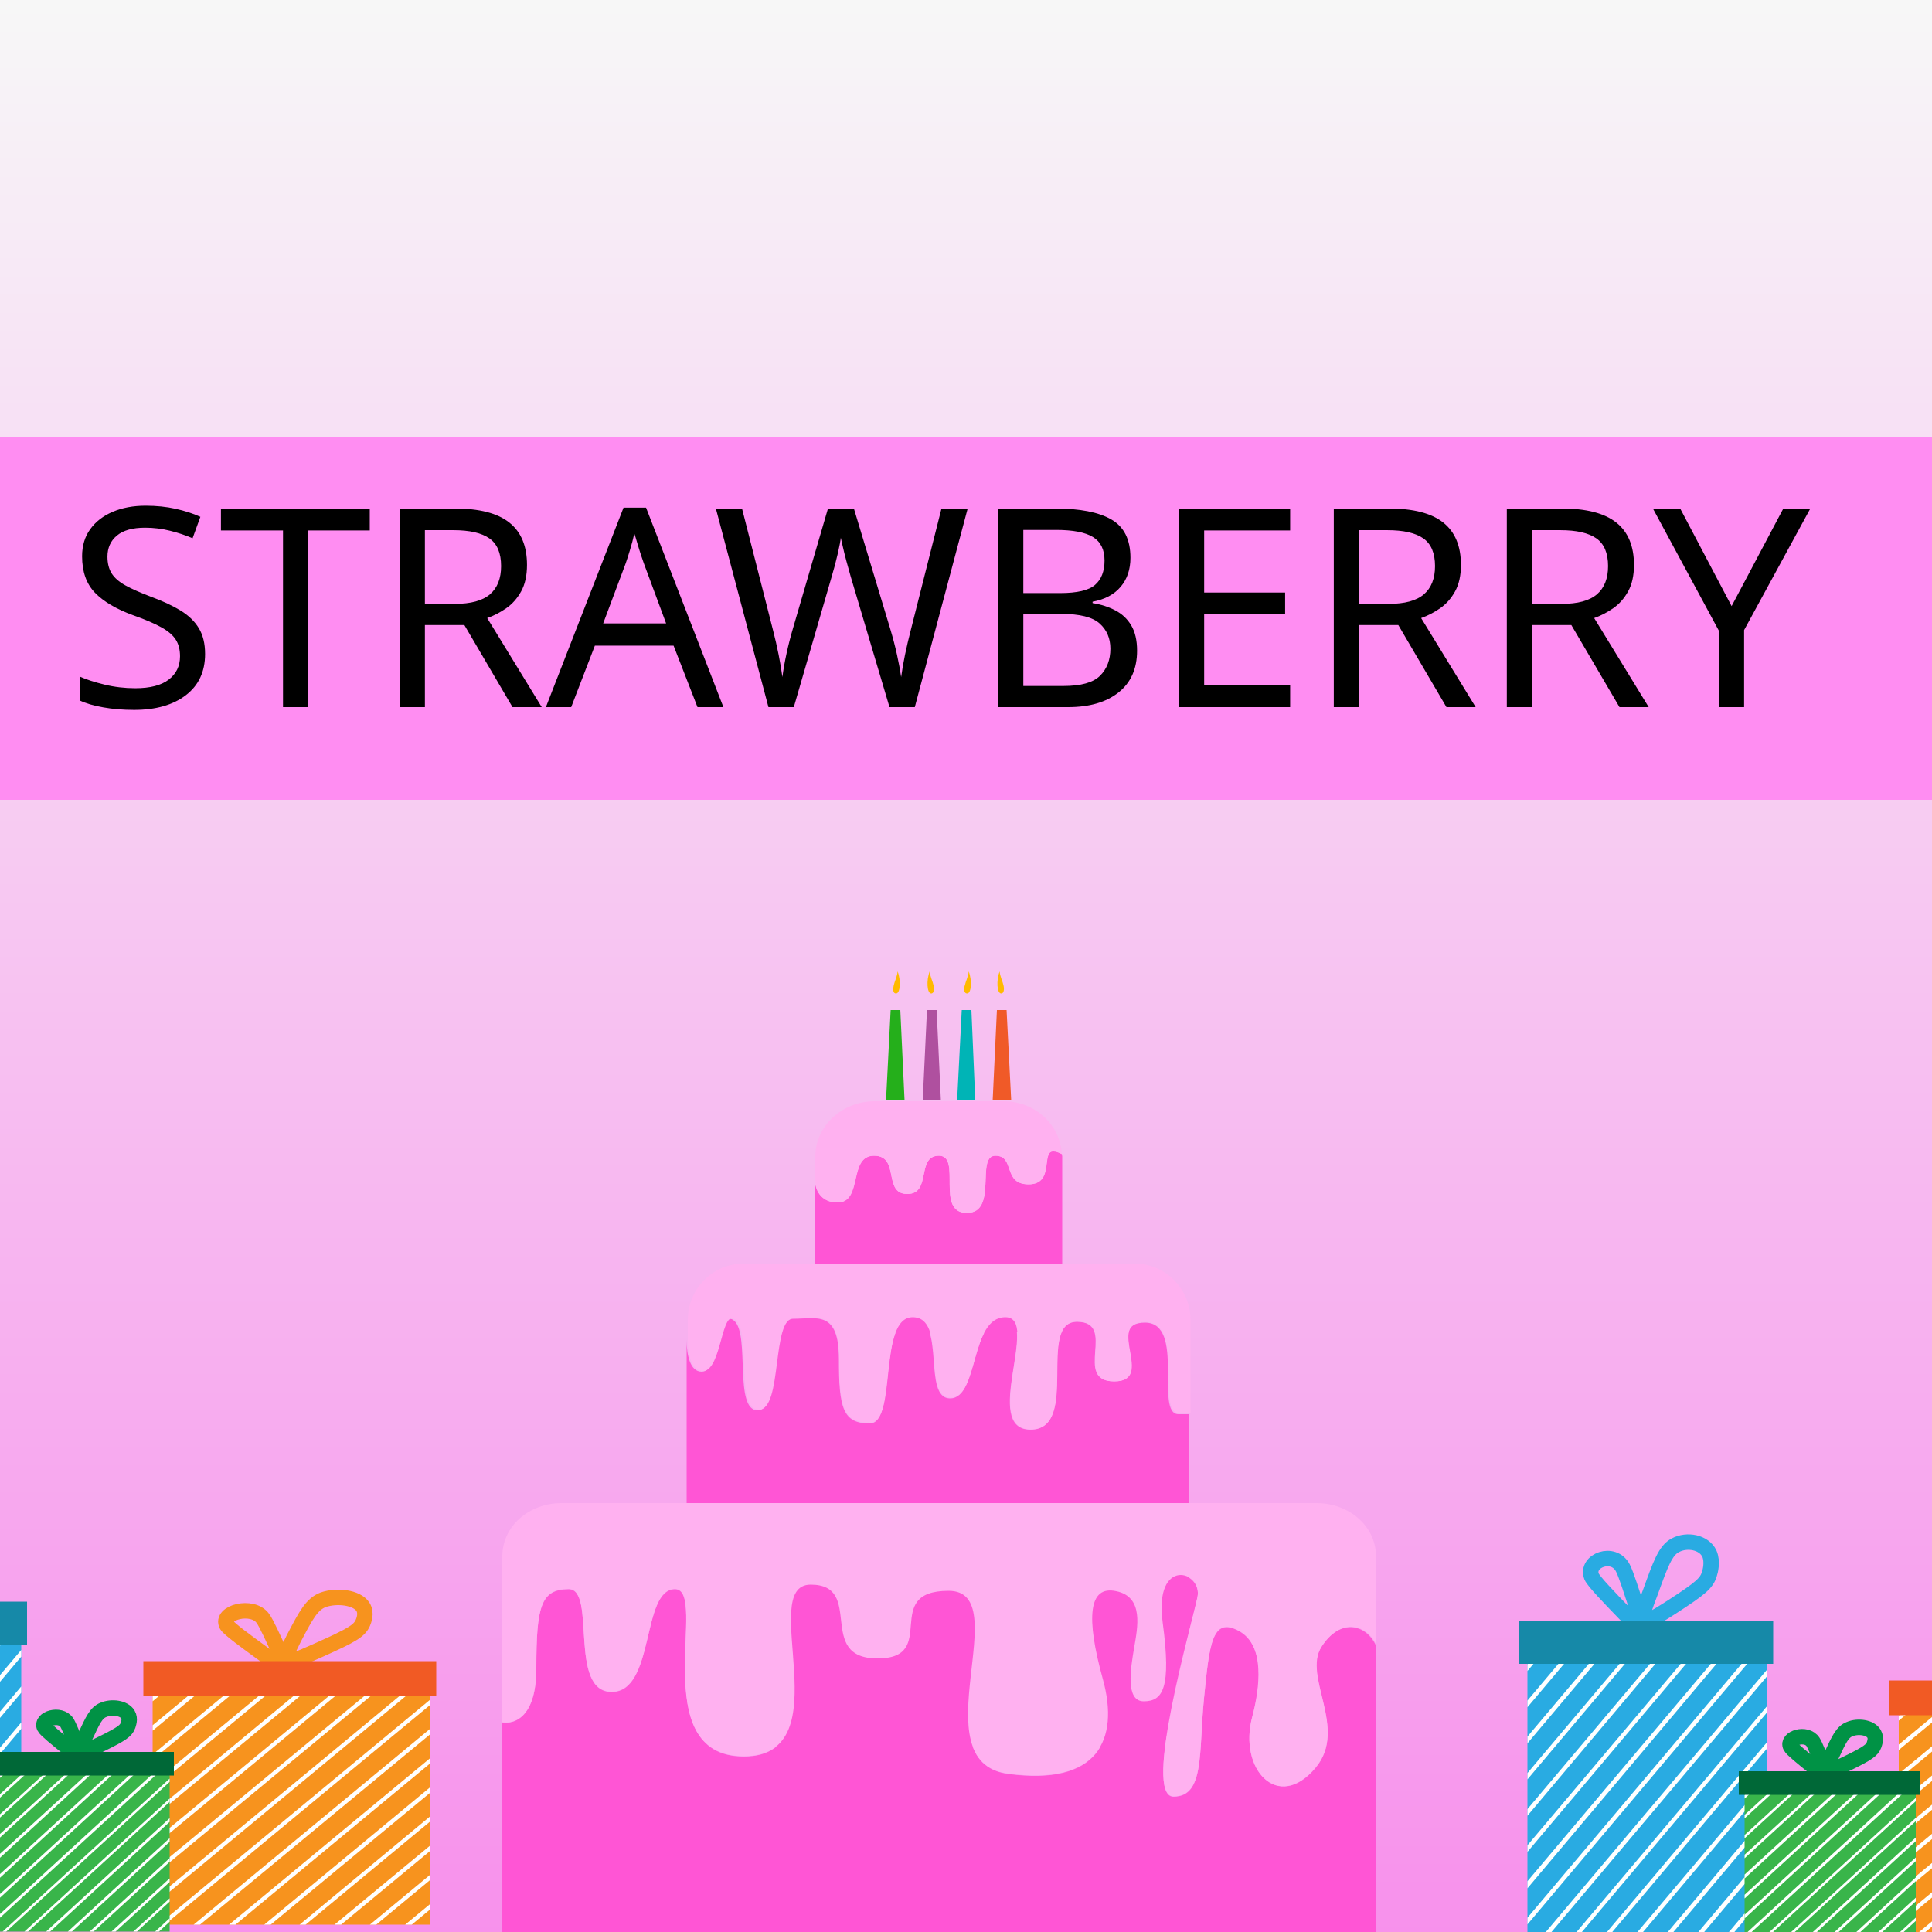
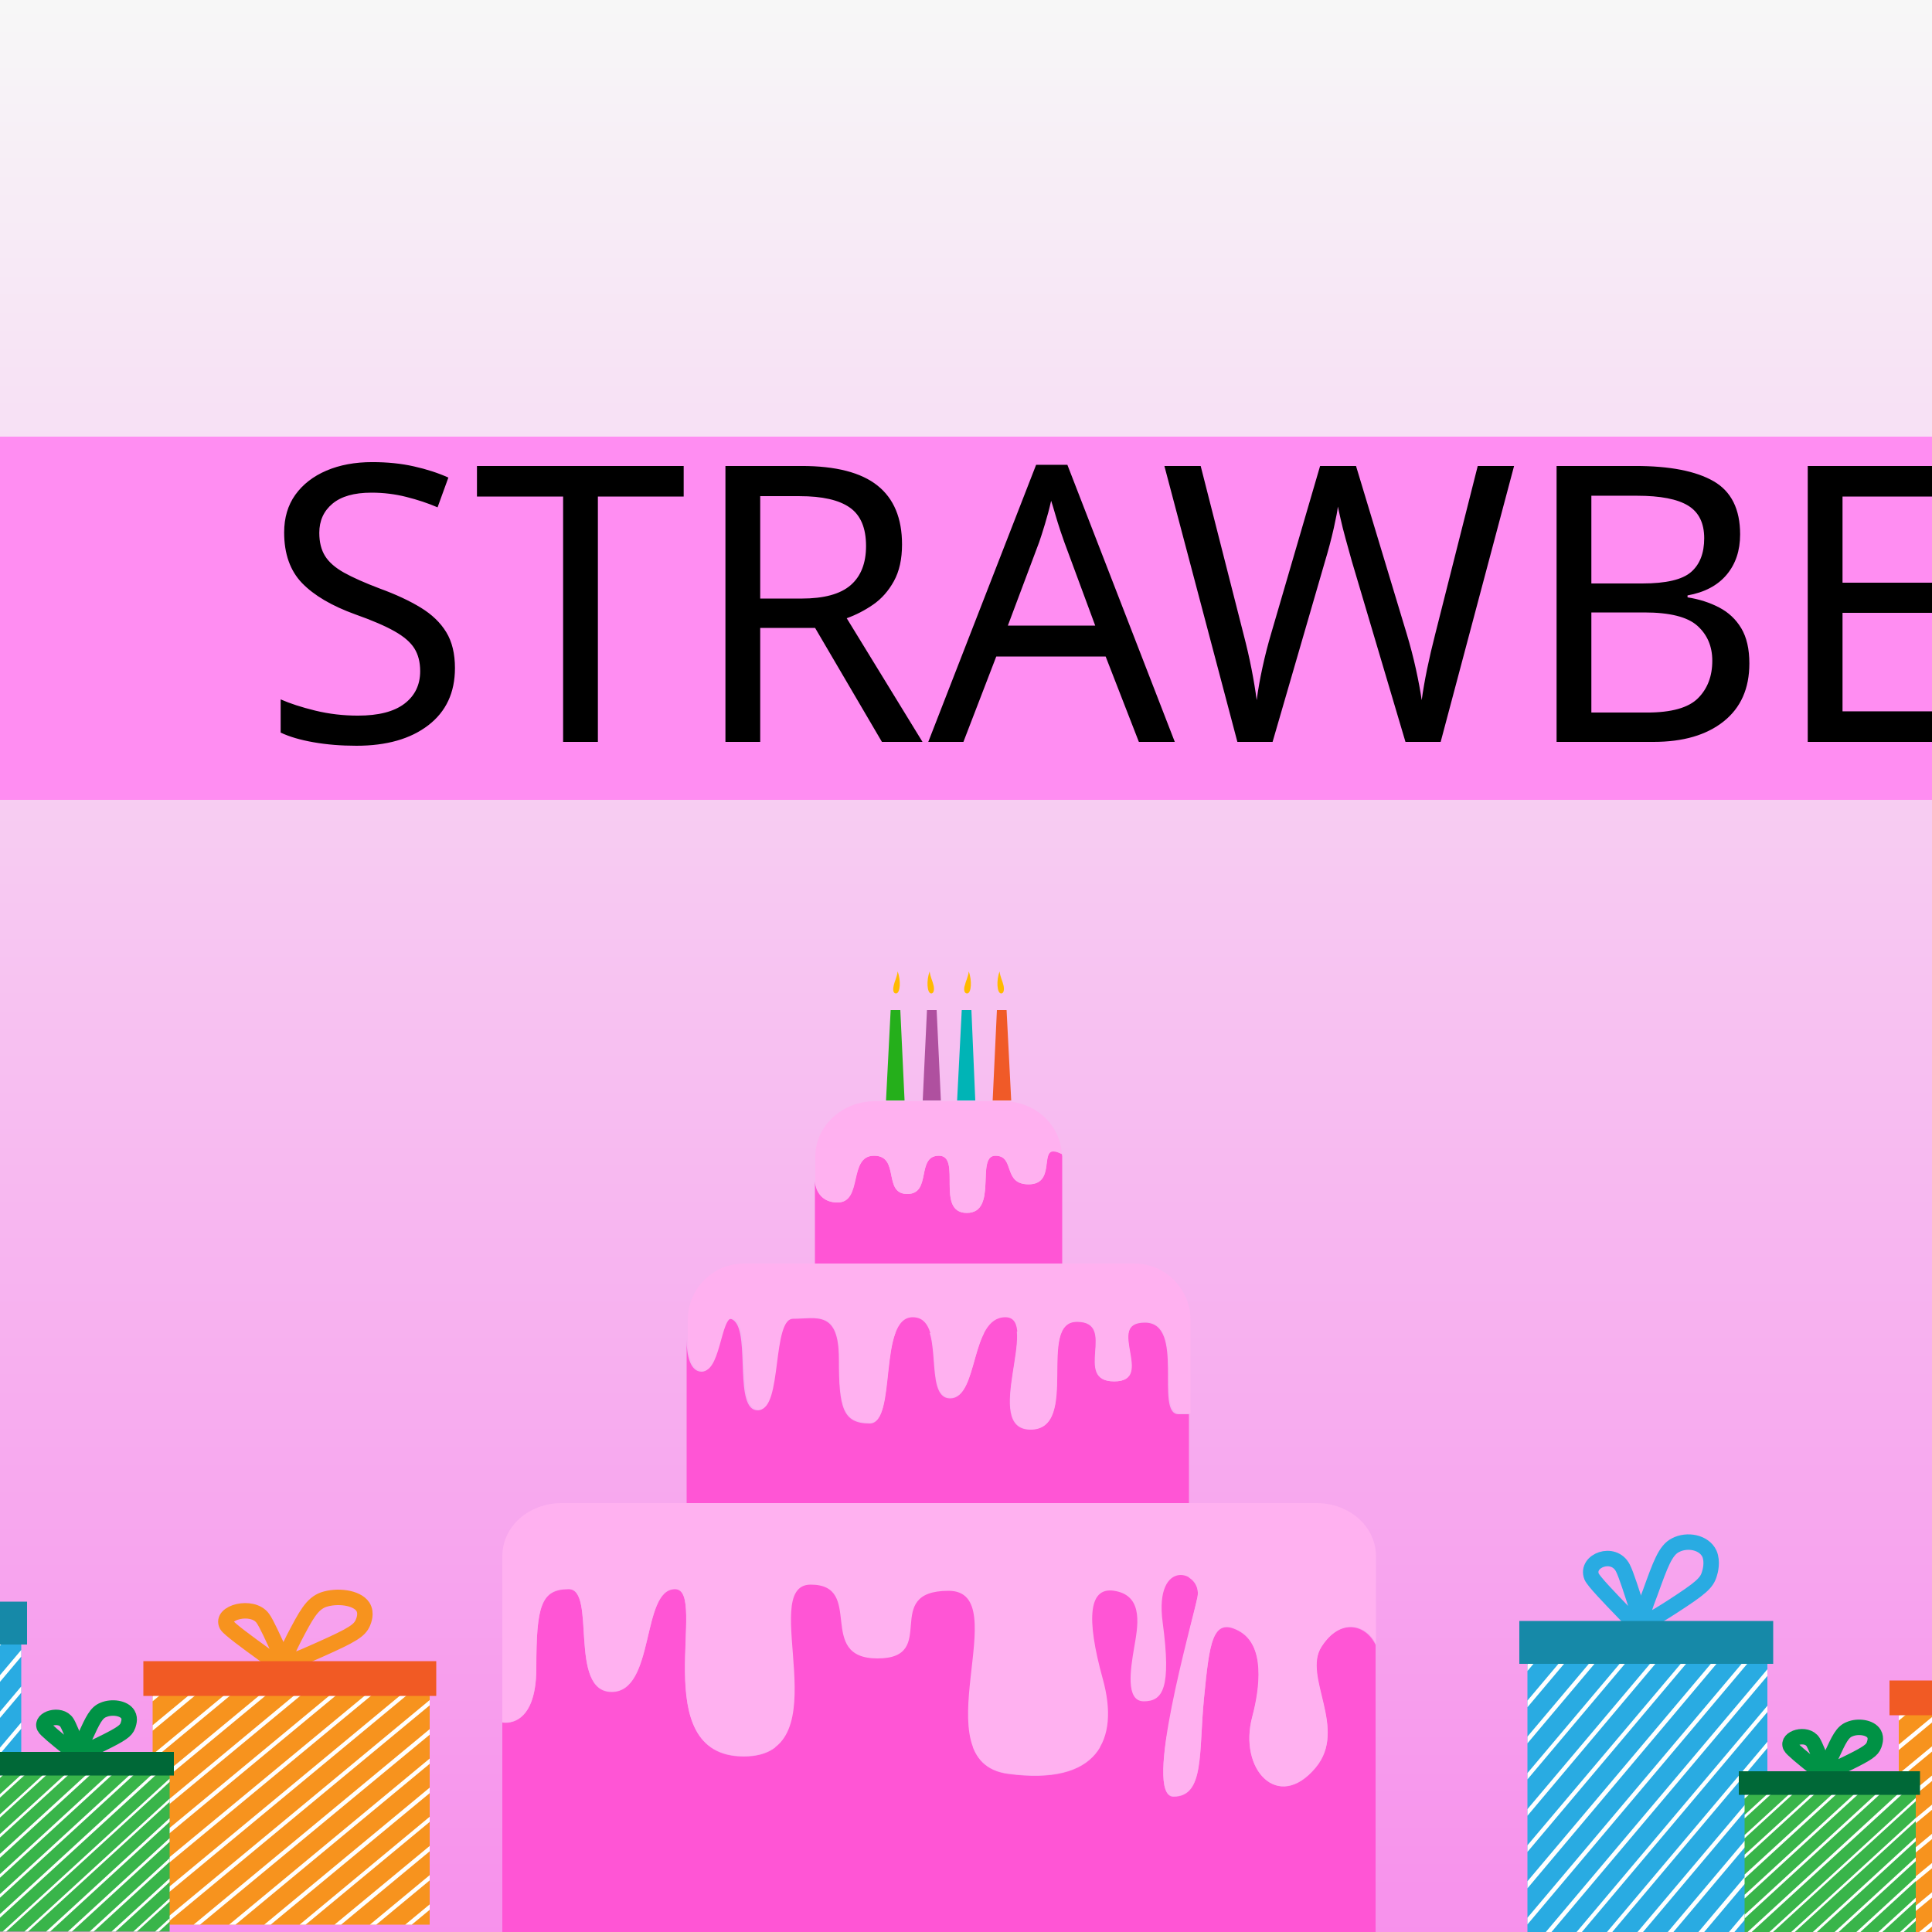
<svg xmlns="http://www.w3.org/2000/svg" xmlns:xlink="http://www.w3.org/1999/xlink" version="1.1" id="Layer_1" x="0px" y="0px" viewBox="0 0 500 500" style="enable-background:new 0 0 500 500;" xml:space="preserve">
  <style type="text/css">
	.st0{opacity:0.48;fill:url(#SVGID_1_);enable-background:new    ;}
	.st1{fill:#FF55D5;}
	.st2{fill:#FFB1F0;}
	.st3{fill:#FFBA00;}
	.st4{fill:#25AF1B;}
	.st5{fill:#AF509F;}
	.st6{fill:#00B4B6;}
	.st7{fill:#F05A28;}
	.st8{fill:#29ABE2;}
	.st9{clip-path:url(#SVGID_3_);}
	.st10{fill:#FFFFFF;}
	.st11{fill:none;stroke:#29ABE2;stroke-width:4;stroke-miterlimit:10;}
	.st12{fill:#1689A8;}
	.st13{fill:#F7931E;}
	.st14{clip-path:url(#SVGID_5_);}
	.st15{fill:none;stroke:#F7931E;stroke-width:4;stroke-miterlimit:10;}
	.st16{fill:#F15A24;}
	.st17{fill:#39B54A;}
	.st18{clip-path:url(#SVGID_7_);}
	.st19{fill:none;stroke:#009245;stroke-width:4;stroke-miterlimit:10;}
	.st20{fill:#006837;}
	.st21{clip-path:url(#SVGID_9_);}
	.st22{clip-path:url(#SVGID_11_);}
	.st23{clip-path:url(#SVGID_13_);}
	.st24{fill:#FF8DF2;}
- 	.st25{font-family:'MyriadPro-Regular';}
- 	.st26{font-size:72px;}
+ 	.st25{font-family:'Tw Cen MT Condensed';}
+ 	.st26{font-size:100px;}
</style>
-   <linearGradient id="SVGID_1_" gradientUnits="userSpaceOnUse" x1="250" y1="500" x2="250" y2="-1.122498e-008" gradientTransform="matrix(1 0 0 -1 0 500)">
+   <linearGradient id="SVGID_1_" gradientUnits="userSpaceOnUse" x1="250" y1="-1.122498e-008" x2="250" y2="500">
    <stop offset="0" style="stop-color:#FFFFFF" />
    <stop offset="1" style="stop-color:#FF2AE8" />
  </linearGradient>
  <rect class="st0" width="500" height="500" />
  <g>
    <g>
      <g>
        <g>
          <path class="st1" d="M266.2,306.5c-6.8,0-3.4-7.4-8.6-7.4c-5.2,0,0.8,14.8-7.4,14.8c-8.2,0-1.2-14.8-7.2-14.8s-1.8,9.9-8.2,9.9      s-1.8-9.9-8.6-9.9s-2.9,12.1-9.5,12.1c-4.4,0-5.8-3.5-5.8-5.7V331c0,7.9,7,14,15.3,14h33.4c8.3,0,15.3-6,15.3-14v-31.7      c0-0.2-0.1-0.5-0.1-0.7c-0.8-0.4-1.6-0.7-2.3-0.7C269.4,298,272.9,306.5,266.2,306.5z" />
        </g>
      </g>
      <g>
        <path class="st2" d="M259.7,285h-33.4c-8.3,0-15.3,6.4-15.3,14.3v4.3v1.9c0,2.2,1.3,5.7,5.8,5.7c6.6,0,2.7-12.1,9.4-12.1     c6.8,0,2.2,9.9,8.6,9.9c6.4,0,2.2-9.9,8.2-9.9s-1,14.8,7.2,14.8c8.2,0,2.2-14.8,7.4-14.8c5.2,0,1.8,7.4,8.6,7.4     c6.8,0,3.2-8.5,6.4-8.5c0.7,0,1.4,0.3,2.2,0.7C274.4,291,267.8,285,259.7,285z" />
      </g>
    </g>
    <g>
      <g>
        <path class="st1" d="M296.3,342.3c-10.6,0,2.8,15.2-8,15.2s1-15.4-9.6-15.4s0.8,27.9-12,27.9c-12.8,0,2.6-28.9-6.6-28.9     c-9.2,0-6.8,20.8-14.2,20.8s-0.8-20.8-9.8-20.8s-4,27.3-11,27.3s-8-4-8-16.7s-5.8-10.4-11.8-10.4s-3,23.7-9.2,23.7     s-2-19.3-6-23.1c-4-3.8-3.5,13.1-8.5,13.1c-3.1,0-3.9-4.6-3.9-8.2v90.9c0,7.9,6.2,14.5,14.6,14.5h100.9c8.3,0,14.5-6.6,14.5-14.5     V366c0,0-1.5,0-2.7,0C298.7,366,306.9,342.3,296.3,342.3z" />
      </g>
      <g>
        <path class="st2" d="M293.5,327H192.6c-8.3,0-14.6,6.7-14.6,14.6v1.1v3.9c0,3.5,0.8,8.2,3.9,8.2c5,0,4.7-16.9,8.6-13.1     c4,3.8-0.3,23.1,5.9,23.1s3.2-23.7,9.1-23.7c6,0,11.7-2.3,11.7,10.4c0,12.7,1,16.7,8,16.7s2-27.3,11-27.3s2.4,20.8,9.8,20.8     c7.4,0,5-20.8,14.2-20.8s-6.2,29,6.6,29c12.8,0,1.4-27.9,12-27.9s-1.2,15.5,9.6,15.5c10.8,0-2.6-15.4,8-15.4s2.4,23.7,9,23.7     c1.2,0,2.7,0,2.7,0v-24.4C308,333.7,301.8,327,293.5,327z" />
      </g>
    </g>
    <g>
      <g>
        <path class="st1" d="M341.9,426.3c-4.9,7.7,7,21.1-1.4,31.2c-9.7,11.6-20.1,0.4-16.4-13.2c2-7.2,3.5-18.4-3.5-22.2     c-6.9-3.7-7.6,3.3-9,17.4s0.2,25.5-7.9,25.5s4.9-44.8,6.2-51.6c1.4-6.8-11.3-10.5-9,6.6s0,20.4-4.9,20.4s-3.5-8.6-2.5-13.8     c0.9-5.3,2.5-13.2-4.6-14.7c-7.2-1.5-7.9,6.8-3.5,22.7c4.4,15.9-1.4,27.6-24.5,24.5s2.3-47.3-15.4-47.3s-2.2,17.5-18.4,17.5     s-3.2-19.1-17.3-19.1s8.3,44.4-17.3,44.4s-9-43.3-17.8-43.3s-5.1,26.6-16.4,26.6c-11.3,0-3.9-26.6-11.1-26.6     c-7.2,0-8.4,4.4-8.4,20.4s-8.8,14.1-8.8,14.1V500h226v-74.3C353.5,420.4,346.8,418.6,341.9,426.3z" />
      </g>
      <g>
        <path class="st2" d="M340.7,389H145.3c-8.3,0-15.3,5.9-15.3,13.8v17v25.9c0,0,8.8,2,8.8-14.1c0-16,1.2-20.4,8.4-20.4     s-0.2,26.6,11.1,26.6s7.6-26.6,16.4-26.6c8.8,0-7.9,43.3,17.8,43.3s3.2-44.4,17.3-44.4s1.2,19.1,17.3,19.1     c16.2,0,0.7-17.5,18.4-17.5s-7.7,44.3,15.4,47.3c23.1,3.1,28.9-8.6,24.5-24.5s-3.7-24.3,3.5-22.7c7.2,1.5,5.5,9.4,4.6,14.7     c-0.9,5.3-2.3,13.8,2.5,13.8c4.9,0,7.2-3.3,4.9-20.4c-2.3-17.1,10.4-13.4,9-6.6s-14.3,51.6-6.2,51.6s6.5-11.4,7.9-25.5     s2.1-21.1,9-17.4s5.4,14.9,3.5,22.2c-3.7,13.7,6.7,24.9,16.4,13.2c8.4-10.1-3.4-23.5,1.5-31.2s11.6-5.9,14.1-0.7v-22.9     C356,394.9,349.1,389,340.7,389z" />
      </g>
    </g>
    <g>
      <g>
        <path class="st3" d="M231.9,257.1c1.1,0,1.3-3.4,0.4-5.7c-0.1,1.3-0.8,2.6-1,3.6C231.1,255.8,231,257.1,231.9,257.1z" />
        <polygon class="st4" points="229.3,284.8 234.1,284.8 233,261.4 230.5,261.4    " />
      </g>
      <g>
        <path class="st3" d="M241,257.1c-1.1,0-1.3-3.4-0.4-5.7c0.1,1.3,0.8,2.6,1,3.6C241.8,255.8,241.8,257.1,241,257.1z" />
        <polygon class="st5" points="243.5,284.8 238.8,284.8 239.9,261.4 242.4,261.4    " />
      </g>
      <g>
        <path class="st3" d="M250.3,257.1c1.1,0,1.3-3.4,0.4-5.7c-0.1,1.3-0.8,2.6-1,3.6C249.4,255.8,249.4,257.1,250.3,257.1z" />
        <polygon class="st6" points="247.7,284.8 252.4,284.8 251.4,261.4 248.9,261.4    " />
      </g>
      <g>
        <path class="st3" d="M259.1,257.1c-1.1,0-1.3-3.4-0.4-5.7c0.1,1.3,0.8,2.6,1,3.6C259.9,255.8,259.9,257.1,259.1,257.1z" />
        <polygon class="st7" points="261.7,284.8 256.9,284.8 258,261.4 260.5,261.4    " />
      </g>
    </g>
  </g>
  <g>
    <rect x="395.3" y="428.4" class="st8" width="62.1" height="75.6" />
    <g>
      <g>
        <g>
          <g>
            <g>
              <g>
                <g>
                  <g>
                    <g>
                      <g>
                        <g>
                          <g>
                            <g>
-                               <defs>
-                                 <rect id="SVGID_2_" x="395.3" y="428.4" width="62.1" height="75.6" />
-                               </defs>
-                               <clipPath id="SVGID_3_">
-                                 <use xlink:href="#SVGID_2_" style="overflow:visible;" />
-                               </clipPath>
-                               <g class="st9">
-                                 <polygon class="st10" points="424.2,388.8 359.1,466 358.4,465.1 423.5,388                " />
-                                 <polygon class="st10" points="428.1,393.5 363.1,470.7 362.4,469.8 427.4,392.6                " />
-                                 <polygon class="st10" points="432.1,398.2 367,475.4 366.3,474.5 431.4,397.3                " />
-                                 <polygon class="st10" points="436,402.9 371,480 370.2,479.2 435.3,402                " />
-                                 <polygon class="st10" points="440,407.5 374.9,484.7 374.2,483.9 439.3,406.7                " />
-                                 <polygon class="st10" points="443.9,412.2 378.9,489.4 378.1,488.6 443.2,411.4                " />
-                                 <polygon class="st10" points="447.9,416.9 382.8,494.1 382.1,493.2 447.2,416.1                " />
-                                 <polygon class="st10" points="451.8,421.6 386.8,498.8 386,497.9 451.1,420.7                " />
-                                 <polygon class="st10" points="455.8,426.3 390.7,503.5 390,502.6 455.1,425.4                " />
-                                 <polygon class="st10" points="459.7,431 394.7,508.1 393.9,507.3 459,430.1                " />
-                                 <polygon class="st10" points="463.7,435.6 398.6,512.8 397.9,512 463,434.8                " />
-                                 <polygon class="st10" points="467.6,440.3 402.5,517.5 401.8,516.7 466.9,439.5                " />
-                                 <polygon class="st10" points="471.6,445 406.5,522.2 405.8,521.3 470.9,444.2                " />
-                                 <polygon class="st10" points="475.5,449.7 410.4,526.9 409.7,526 474.8,448.8                " />
-                                 <polygon class="st10" points="479.5,454.4 414.4,531.6 413.7,530.7 478.7,453.5                " />
-                                 <polygon class="st10" points="483.4,459.1 418.3,536.2 417.6,535.4 482.7,458.2                " />
-                                 <polygon class="st10" points="487.4,463.7 422.3,540.9 421.6,540.1 486.6,462.9                " />
+                               <g>
+                                 <defs>
+                                   <rect id="SVGID_2_" x="395.3" y="428.4" width="62.1" height="75.6" />
+                                 </defs>
+                                 <clipPath id="SVGID_3_">
+                                   <use xlink:href="#SVGID_2_" style="overflow:visible;" />
+                                 </clipPath>
+                                 <g class="st9">
+                                   <polygon class="st10" points="424.2,388.8 359.1,466 358.4,465.1 423.5,388                 " />
+                                   <polygon class="st10" points="428.1,393.5 363.1,470.7 362.4,469.8 427.4,392.6                 " />
+                                   <polygon class="st10" points="432.1,398.2 367,475.4 366.3,474.5 431.4,397.3                 " />
+                                   <polygon class="st10" points="436,402.9 371,480 370.2,479.2 435.3,402                 " />
+                                   <polygon class="st10" points="440,407.5 374.9,484.7 374.2,483.9 439.3,406.7                 " />
+                                   <polygon class="st10" points="443.9,412.2 378.9,489.4 378.1,488.6 443.2,411.4                 " />
+                                   <polygon class="st10" points="447.9,416.9 382.8,494.1 382.1,493.2 447.2,416.1                 " />
+                                   <polygon class="st10" points="451.8,421.6 386.8,498.8 386,497.9 451.1,420.7                 " />
+                                   <polygon class="st10" points="455.8,426.3 390.7,503.5 390,502.6 455.1,425.4                 " />
+                                   <polygon class="st10" points="459.7,431 394.7,508.1 393.9,507.3 459,430.1                 " />
+                                   <polygon class="st10" points="463.7,435.6 398.6,512.8 397.9,512 463,434.8                 " />
+                                   <polygon class="st10" points="467.6,440.3 402.5,517.5 401.8,516.7 466.9,439.5                 " />
+                                   <polygon class="st10" points="471.6,445 406.5,522.2 405.8,521.3 470.9,444.2                 " />
+                                   <polygon class="st10" points="475.5,449.7 410.4,526.9 409.7,526 474.8,448.8                 " />
+                                   <polygon class="st10" points="479.5,454.4 414.4,531.6 413.7,530.7 478.7,453.5                 " />
+                                   <polygon class="st10" points="483.4,459.1 418.3,536.2 417.6,535.4 482.7,458.2                 " />
+                                   <polygon class="st10" points="487.4,463.7 422.3,540.9 421.6,540.1 486.6,462.9                 " />
+                                 </g>
                              </g>
                            </g>
                          </g>
                        </g>
                      </g>
                    </g>
                  </g>
                </g>
              </g>
            </g>
          </g>
        </g>
      </g>
    </g>
    <path class="st11" d="M425.5,419.3c0.5,0.6,1.7,0.1,7.3-3.5c7.4-4.8,8.9-6.1,9.6-8.5c0.2-0.6,0.9-3.1,0-5.2c-1.4-3-5.8-3.8-8.8-2.2   c-2.6,1.3-3.9,5-6.5,12.2C425.6,416,424.7,418.5,425.5,419.3z" />
    <path class="st11" d="M427.4,425.2c0.7-0.3-14.5-14.8-15.5-17.2c-1.6-4.1,5.7-6.9,8.1-2.2C421.7,409,426.2,425.7,427.4,425.2z" />
    <path class="st12" d="M458.9,430.6h-65.7v-11.1c11.7,0,23.3,0,35,0c10.2,0,20.4,0,30.7,0C458.9,423.2,458.9,426.9,458.9,430.6z" />
  </g>
  <g>
    <rect x="491.4" y="442.1" class="st13" width="71.7" height="61" />
    <g>
      <g>
        <g>
          <g>
            <g>
              <g>
                <g>
                  <g>
                    <g>
                      <g>
                        <g>
                          <g>
                            <g>
-                               <defs>
-                                 <rect id="SVGID_4_" x="491.4" y="442.1" width="71.7" height="61" />
-                               </defs>
-                               <clipPath id="SVGID_5_">
-                                 <use xlink:href="#SVGID_4_" style="overflow:visible;" />
-                               </clipPath>
-                               <g class="st14">
-                                 <polygon class="st10" points="524.8,410.2 449.6,472.4 448.8,471.7 523.9,409.5                " />
-                                 <polygon class="st10" points="529.3,413.9 454.2,476.1 453.4,475.5 528.5,413.2                " />
-                                 <polygon class="st10" points="533.9,417.7 458.8,479.9 457.9,479.2 533.1,417                " />
-                                 <polygon class="st10" points="538.4,421.5 463.3,483.7 462.5,483 537.6,420.8                " />
-                                 <polygon class="st10" points="543,425.3 467.9,487.5 467,486.8 542.2,424.6                " />
-                                 <polygon class="st10" points="547.6,429 472.4,491.2 471.6,490.6 546.7,428.3                " />
-                                 <polygon class="st10" points="552.1,432.8 477,495 476.2,494.3 551.3,432.1                " />
-                                 <polygon class="st10" points="556.7,436.6 481.5,498.8 480.7,498.1 555.9,435.9                " />
-                                 <polygon class="st10" points="561.2,440.4 486.1,502.6 485.3,501.9 560.4,439.7                " />
-                                 <polygon class="st10" points="565.8,444.1 490.7,506.3 489.8,505.7 565,443.4                " />
-                                 <polygon class="st10" points="570.4,447.9 495.2,510.1 494.4,509.4 569.5,447.2                " />
-                                 <polygon class="st10" points="574.9,451.7 499.8,513.9 499,513.2 574.1,451                " />
-                                 <polygon class="st10" points="579.5,455.5 504.3,517.7 503.5,517 578.6,454.8                " />
-                                 <polygon class="st10" points="584,459.2 508.9,521.4 508.1,520.8 583.2,458.5                " />
-                                 <polygon class="st10" points="588.6,463 513.5,525.2 512.6,524.5 587.8,462.3                " />
-                                 <polygon class="st10" points="593.1,466.8 518,529 517.2,528.3 592.3,466.1                " />
-                                 <polygon class="st10" points="597.7,470.6 522.6,532.8 521.7,532.1 596.9,469.9                " />
+                               <g>
+                                 <defs>
+                                   <rect id="SVGID_4_" x="491.4" y="442.1" width="71.7" height="61" />
+                                 </defs>
+                                 <clipPath id="SVGID_5_">
+                                   <use xlink:href="#SVGID_4_" style="overflow:visible;" />
+                                 </clipPath>
+                                 <g class="st14">
+                                   <polygon class="st10" points="524.8,410.2 449.6,472.4 448.8,471.7 523.9,409.5                 " />
+                                   <polygon class="st10" points="529.3,413.9 454.2,476.1 453.4,475.5 528.5,413.2                 " />
+                                   <polygon class="st10" points="533.9,417.7 458.8,479.9 457.9,479.2 533.1,417                 " />
+                                   <polygon class="st10" points="538.4,421.5 463.3,483.7 462.5,483 537.6,420.8                 " />
+                                   <polygon class="st10" points="543,425.3 467.9,487.5 467,486.8 542.2,424.6                 " />
+                                   <polygon class="st10" points="547.6,429 472.4,491.2 471.6,490.6 546.7,428.3                 " />
+                                   <polygon class="st10" points="552.1,432.8 477,495 476.2,494.3 551.3,432.1                 " />
+                                   <polygon class="st10" points="556.7,436.6 481.5,498.8 480.7,498.1 555.9,435.9                 " />
+                                   <polygon class="st10" points="561.2,440.4 486.1,502.6 485.3,501.9 560.4,439.7                 " />
+                                   <polygon class="st10" points="565.8,444.1 490.7,506.3 489.8,505.7 565,443.4                 " />
+                                   <polygon class="st10" points="570.4,447.9 495.2,510.1 494.4,509.4 569.5,447.2                 " />
+                                   <polygon class="st10" points="574.9,451.7 499.8,513.9 499,513.2 574.1,451                 " />
+                                   <polygon class="st10" points="579.5,455.5 504.3,517.7 503.5,517 578.6,454.8                 " />
+                                   <polygon class="st10" points="584,459.2 508.9,521.4 508.1,520.8 583.2,458.5                 " />
+                                   <polygon class="st10" points="588.6,463 513.5,525.2 512.6,524.5 587.8,462.3                 " />
+                                   <polygon class="st10" points="593.1,466.8 518,529 517.2,528.3 592.3,466.1                 " />
+                                   <polygon class="st10" points="597.7,470.6 522.6,532.8 521.7,532.1 596.9,469.9                 " />
+                                 </g>
                              </g>
                            </g>
                          </g>
                        </g>
                      </g>
                    </g>
                  </g>
                </g>
              </g>
            </g>
          </g>
        </g>
      </g>
    </g>
    <path class="st15" d="M526.3,434.7c0.6,0.5,2,0.1,8.4-2.8c8.5-3.8,10.2-4.9,11.1-6.9c0.2-0.5,1.1-2.5,0-4.2   c-1.6-2.4-6.7-3-10.2-1.8c-3,1.1-4.5,4-7.6,9.9C526.4,432.1,525.4,434.1,526.3,434.7z" />
    <path class="st15" d="M528.5,439.5c0.8-0.2-16.8-12-17.9-13.9c-1.8-3.3,6.6-5.5,9.3-1.8C521.9,426.5,527,439.9,528.5,439.5z" />
    <path class="st16" d="M564.8,443.9H489v-9c13.5,0,27,0,40.4,0c11.8,0,23.6,0,35.4,0C564.8,437.9,564.8,440.9,564.8,443.9z" />
  </g>
  <g>
    <rect x="451.5" y="463.2" class="st17" width="44.3" height="41.7" />
    <g>
      <g>
        <g>
          <g>
            <g>
              <g>
                <g>
                  <g>
                    <g>
                      <g>
                        <g>
                          <g>
                            <g>
-                               <defs>
-                                 <rect id="SVGID_6_" x="451.5" y="463.2" width="44.3" height="41.7" />
-                               </defs>
-                               <clipPath id="SVGID_7_">
-                                 <use xlink:href="#SVGID_6_" style="overflow:visible;" />
-                               </clipPath>
-                               <g class="st18">
-                                 <polygon class="st10" points="472.1,441.4 425.7,484 425.2,483.5 471.6,440.9                " />
-                                 <polygon class="st10" points="474.9,444 428.5,486.6 428,486.1 474.4,443.5                " />
-                                 <polygon class="st10" points="477.7,446.6 431.3,489.1 430.8,488.7 477.2,446.1                " />
-                                 <polygon class="st10" points="480.6,449.1 434.1,491.7 433.6,491.3 480.1,448.7                " />
-                                 <polygon class="st10" points="483.4,451.7 436.9,494.3 436.4,493.8 482.9,451.3                " />
-                                 <polygon class="st10" points="486.2,454.3 439.8,496.9 439.2,496.4 485.7,453.8                " />
-                                 <polygon class="st10" points="489,456.9 442.6,499.5 442.1,499 488.5,456.4                " />
-                                 <polygon class="st10" points="491.8,459.5 445.4,502.1 444.9,501.6 491.3,459                " />
-                                 <polygon class="st10" points="494.7,462.1 448.2,504.7 447.7,504.2 494.1,461.6                " />
-                                 <polygon class="st10" points="497.5,464.6 451,507.2 450.5,506.8 497,464.2                " />
-                                 <polygon class="st10" points="500.3,467.2 453.8,509.8 453.3,509.4 499.8,466.8                " />
-                                 <polygon class="st10" points="503.1,469.8 456.7,512.4 456.2,511.9 502.6,469.3                " />
-                                 <polygon class="st10" points="505.9,472.4 459.5,515 459,514.5 505.4,471.9                " />
-                                 <polygon class="st10" points="508.7,475 462.3,517.6 461.8,517.1 508.2,474.5                " />
-                                 <polygon class="st10" points="511.6,477.6 465.1,520.2 464.6,519.7 511.1,477.1                " />
-                                 <polygon class="st10" points="514.4,480.1 467.9,522.7 467.4,522.3 513.9,479.7                " />
-                                 <polygon class="st10" points="517.2,482.7 470.8,525.3 470.2,524.9 516.7,482.3                " />
+                               <g>
+                                 <defs>
+                                   <rect id="SVGID_6_" x="451.5" y="463.2" width="44.3" height="41.7" />
+                                 </defs>
+                                 <clipPath id="SVGID_7_">
+                                   <use xlink:href="#SVGID_6_" style="overflow:visible;" />
+                                 </clipPath>
+                                 <g class="st18">
+                                   <polygon class="st10" points="472.1,441.4 425.7,484 425.2,483.5 471.6,440.9                 " />
+                                   <polygon class="st10" points="474.9,444 428.5,486.6 428,486.1 474.4,443.5                 " />
+                                   <polygon class="st10" points="477.7,446.6 431.3,489.1 430.8,488.7 477.2,446.1                 " />
+                                   <polygon class="st10" points="480.6,449.1 434.1,491.7 433.6,491.3 480.1,448.7                 " />
+                                   <polygon class="st10" points="483.4,451.7 436.9,494.3 436.4,493.8 482.9,451.3                 " />
+                                   <polygon class="st10" points="486.2,454.3 439.8,496.9 439.2,496.4 485.7,453.8                 " />
+                                   <polygon class="st10" points="489,456.9 442.6,499.5 442.1,499 488.5,456.4                 " />
+                                   <polygon class="st10" points="491.8,459.5 445.4,502.1 444.9,501.6 491.3,459                 " />
+                                   <polygon class="st10" points="494.7,462.1 448.2,504.7 447.7,504.2 494.1,461.6                 " />
+                                   <polygon class="st10" points="497.5,464.6 451,507.2 450.5,506.8 497,464.2                 " />
+                                   <polygon class="st10" points="500.3,467.2 453.8,509.8 453.3,509.4 499.8,466.8                 " />
+                                   <polygon class="st10" points="503.1,469.8 456.7,512.4 456.2,511.9 502.6,469.3                 " />
+                                   <polygon class="st10" points="505.9,472.4 459.5,515 459,514.5 505.4,471.9                 " />
+                                   <polygon class="st10" points="508.7,475 462.3,517.6 461.8,517.1 508.2,474.5                 " />
+                                   <polygon class="st10" points="511.6,477.6 465.1,520.2 464.6,519.7 511.1,477.1                 " />
+                                   <polygon class="st10" points="514.4,480.1 467.9,522.7 467.4,522.3 513.9,479.7                 " />
+                                   <polygon class="st10" points="517.2,482.7 470.8,525.3 470.2,524.9 516.7,482.3                 " />
+                                 </g>
                              </g>
                            </g>
                          </g>
                        </g>
                      </g>
                    </g>
                  </g>
                </g>
              </g>
            </g>
          </g>
        </g>
      </g>
    </g>
    <path class="st19" d="M473,458.2c0.4,0.3,1.2,0.1,5.2-1.9c5.3-2.6,6.3-3.4,6.8-4.7c0.1-0.4,0.7-1.7,0-2.9c-1-1.7-4.2-2.1-6.3-1.2   c-1.9,0.7-2.8,2.7-4.7,6.8C473.1,456.4,472.5,457.7,473,458.2z" />
    <path class="st19" d="M474.4,461.5c0.5-0.1-10.4-8.2-11-9.5c-1.1-2.2,4.1-3.8,5.8-1.2C470.3,452.5,473.5,461.8,474.4,461.5z" />
    <path class="st20" d="M496.9,464.5H450v-6.1c8.3,0,16.7,0,25,0c7.3,0,14.6,0,21.9,0C496.9,460.4,496.9,462.4,496.9,464.5z" />
  </g>
  <g>
    <rect x="-56.6" y="423.4" class="st8" width="62.1" height="75.6" />
    <g>
      <g>
        <g>
          <g>
            <g>
              <g>
                <g>
                  <g>
                    <g>
                      <g>
                        <g>
                          <g>
                            <g>
-                               <defs>
-                                 <rect id="SVGID_8_" x="-56.6" y="423.4" width="62.1" height="75.6" />
-                               </defs>
-                               <clipPath id="SVGID_9_">
-                                 <use xlink:href="#SVGID_8_" style="overflow:visible;" />
-                               </clipPath>
-                               <g class="st21">
-                                 <polygon class="st10" points="-27.7,383.8 -92.8,461 -93.5,460.1 -28.4,383                " />
-                                 <polygon class="st10" points="-23.8,388.5 -88.8,465.7 -89.5,464.8 -24.5,387.6                " />
-                                 <polygon class="st10" points="-19.8,393.2 -84.9,470.4 -85.6,469.5 -20.5,392.3                " />
-                                 <polygon class="st10" points="-15.9,397.9 -80.9,475 -81.7,474.2 -16.6,397                " />
-                                 <polygon class="st10" points="-11.9,402.5 -77,479.7 -77.7,478.9 -12.6,401.7                " />
-                                 <polygon class="st10" points="-8,407.2 -73,484.4 -73.8,483.6 -8.7,406.4                " />
-                                 <polygon class="st10" points="-4,411.9 -69.1,489.1 -69.8,488.2 -4.7,411.1                " />
-                                 <polygon class="st10" points="-0.1,416.6 -65.1,493.8 -65.9,492.9 -0.8,415.7                " />
-                                 <polygon class="st10" points="3.9,421.3 -61.2,498.5 -61.9,497.6 3.2,420.4                " />
-                                 <polygon class="st10" points="7.8,426 -57.2,503.1 -58,502.3 7.1,425.1                " />
-                                 <polygon class="st10" points="11.8,430.6 -53.3,507.8 -54,507 11.1,429.8                " />
-                                 <polygon class="st10" points="15.7,435.3 -49.4,512.5 -50.1,511.7 15,434.5                " />
-                                 <polygon class="st10" points="19.7,440 -45.4,517.2 -46.1,516.3 19,439.2                " />
-                                 <polygon class="st10" points="23.6,444.7 -41.5,521.9 -42.2,521 22.9,443.8                " />
-                                 <polygon class="st10" points="27.6,449.4 -37.5,526.6 -38.2,525.7 26.8,448.5                " />
-                                 <polygon class="st10" points="31.5,454.1 -33.6,531.2 -34.3,530.4 30.8,453.2                " />
-                                 <polygon class="st10" points="35.5,458.7 -29.6,535.9 -30.3,535.1 34.7,457.9                " />
+                               <g>
+                                 <defs>
+                                   <rect id="SVGID_8_" x="-56.6" y="423.4" width="62.1" height="75.6" />
+                                 </defs>
+                                 <clipPath id="SVGID_9_">
+                                   <use xlink:href="#SVGID_8_" style="overflow:visible;" />
+                                 </clipPath>
+                                 <g class="st21">
+                                   <polygon class="st10" points="-27.7,383.8 -92.8,461 -93.5,460.1 -28.4,383                 " />
+                                   <polygon class="st10" points="-23.8,388.5 -88.8,465.7 -89.5,464.8 -24.5,387.6                 " />
+                                   <polygon class="st10" points="-19.8,393.2 -84.9,470.4 -85.6,469.5 -20.5,392.3                 " />
+                                   <polygon class="st10" points="-15.9,397.9 -80.9,475 -81.7,474.2 -16.6,397                 " />
+                                   <polygon class="st10" points="-11.9,402.5 -77,479.7 -77.7,478.9 -12.6,401.7                 " />
+                                   <polygon class="st10" points="-8,407.2 -73,484.4 -73.8,483.6 -8.7,406.4                 " />
+                                   <polygon class="st10" points="-4,411.9 -69.1,489.1 -69.8,488.2 -4.7,411.1                 " />
+                                   <polygon class="st10" points="-0.1,416.6 -65.1,493.8 -65.9,492.9 -0.8,415.7                 " />
+                                   <polygon class="st10" points="3.9,421.3 -61.2,498.5 -61.9,497.6 3.2,420.4                 " />
+                                   <polygon class="st10" points="7.8,426 -57.2,503.1 -58,502.3 7.1,425.1                 " />
+                                   <polygon class="st10" points="11.8,430.6 -53.3,507.8 -54,507 11.1,429.8                 " />
+                                   <polygon class="st10" points="15.7,435.3 -49.4,512.5 -50.1,511.7 15,434.5                 " />
+                                   <polygon class="st10" points="19.7,440 -45.4,517.2 -46.1,516.3 19,439.2                 " />
+                                   <polygon class="st10" points="23.6,444.7 -41.5,521.9 -42.2,521 22.9,443.8                 " />
+                                   <polygon class="st10" points="27.6,449.4 -37.5,526.6 -38.2,525.7 26.8,448.5                 " />
+                                   <polygon class="st10" points="31.5,454.1 -33.6,531.2 -34.3,530.4 30.8,453.2                 " />
+                                   <polygon class="st10" points="35.5,458.7 -29.6,535.9 -30.3,535.1 34.7,457.9                 " />
+                                 </g>
                              </g>
                            </g>
                          </g>
                        </g>
                      </g>
                    </g>
                  </g>
                </g>
              </g>
            </g>
          </g>
        </g>
      </g>
    </g>
    <path class="st11" d="M-26.4,414.3c0.5,0.6,1.7,0.1,7.3-3.5c7.4-4.8,8.9-6.1,9.6-8.5c0.2-0.6,0.9-3.1,0-5.2c-1.4-3-5.8-3.8-8.8-2.2   c-2.6,1.3-3.9,5-6.5,12.2C-26.3,411-27.2,413.5-26.4,414.3z" />
    <path class="st11" d="M-24.5,420.2c0.7-0.3-14.5-14.8-15.5-17.2c-1.6-4.1,5.7-6.9,8.1-2.2C-30.2,404-25.7,420.7-24.5,420.2z" />
    <path class="st12" d="M7,425.6h-65.7v-11.1c11.7,0,23.3,0,35,0c10.2,0,20.4,0,30.7,0C7,418.2,7,421.9,7,425.6z" />
  </g>
  <g>
    <rect x="39.5" y="437.1" class="st13" width="71.7" height="61" />
    <g>
      <g>
        <g>
          <g>
            <g>
              <g>
                <g>
                  <g>
                    <g>
                      <g>
                        <g>
                          <g>
                            <g>
-                               <defs>
-                                 <rect id="SVGID_10_" x="39.5" y="437.1" width="71.7" height="61" />
-                               </defs>
-                               <clipPath id="SVGID_11_">
-                                 <use xlink:href="#SVGID_10_" style="overflow:visible;" />
-                               </clipPath>
-                               <g class="st22">
-                                 <polygon class="st10" points="72.9,405.2 -2.3,467.4 -3.1,466.7 72,404.5                " />
-                                 <polygon class="st10" points="77.4,408.9 2.3,471.1 1.5,470.5 76.6,408.2                " />
-                                 <polygon class="st10" points="82,412.7 6.9,474.9 6,474.2 81.2,412                " />
-                                 <polygon class="st10" points="86.5,416.5 11.4,478.7 10.6,478 85.7,415.8                " />
-                                 <polygon class="st10" points="91.1,420.3 16,482.5 15.1,481.8 90.3,419.6                " />
-                                 <polygon class="st10" points="95.7,424 20.5,486.2 19.7,485.6 94.8,423.3                " />
-                                 <polygon class="st10" points="100.2,427.8 25.1,490 24.3,489.3 99.4,427.1                " />
-                                 <polygon class="st10" points="104.8,431.6 29.6,493.8 28.8,493.1 104,430.9                " />
-                                 <polygon class="st10" points="109.3,435.4 34.2,497.6 33.4,496.9 108.5,434.7                " />
-                                 <polygon class="st10" points="113.9,439.1 38.8,501.3 37.9,500.7 113.1,438.4                " />
-                                 <polygon class="st10" points="118.5,442.9 43.3,505.1 42.5,504.4 117.6,442.2                " />
-                                 <polygon class="st10" points="123,446.7 47.9,508.9 47.1,508.2 122.2,446                " />
-                                 <polygon class="st10" points="127.6,450.5 52.4,512.7 51.6,512 126.7,449.8                " />
-                                 <polygon class="st10" points="132.1,454.2 57,516.4 56.2,515.8 131.3,453.5                " />
-                                 <polygon class="st10" points="136.7,458 61.6,520.2 60.7,519.5 135.9,457.3                " />
-                                 <polygon class="st10" points="141.2,461.8 66.1,524 65.3,523.3 140.4,461.1                " />
-                                 <polygon class="st10" points="145.8,465.6 70.7,527.8 69.8,527.1 145,464.9                " />
+                               <g>
+                                 <defs>
+                                   <rect id="SVGID_10_" x="39.5" y="437.1" width="71.7" height="61" />
+                                 </defs>
+                                 <clipPath id="SVGID_11_">
+                                   <use xlink:href="#SVGID_10_" style="overflow:visible;" />
+                                 </clipPath>
+                                 <g class="st22">
+                                   <polygon class="st10" points="72.9,405.2 -2.3,467.4 -3.1,466.7 72,404.5                 " />
+                                   <polygon class="st10" points="77.4,408.9 2.3,471.1 1.5,470.5 76.6,408.2                 " />
+                                   <polygon class="st10" points="82,412.7 6.9,474.9 6,474.2 81.2,412                 " />
+                                   <polygon class="st10" points="86.5,416.5 11.4,478.7 10.6,478 85.7,415.8                 " />
+                                   <polygon class="st10" points="91.1,420.3 16,482.5 15.1,481.8 90.3,419.6                 " />
+                                   <polygon class="st10" points="95.7,424 20.5,486.2 19.7,485.6 94.8,423.3                 " />
+                                   <polygon class="st10" points="100.2,427.8 25.1,490 24.3,489.3 99.4,427.1                 " />
+                                   <polygon class="st10" points="104.8,431.6 29.6,493.8 28.8,493.1 104,430.9                 " />
+                                   <polygon class="st10" points="109.3,435.4 34.2,497.6 33.4,496.9 108.5,434.7                 " />
+                                   <polygon class="st10" points="113.9,439.1 38.8,501.3 37.9,500.7 113.1,438.4                 " />
+                                   <polygon class="st10" points="118.5,442.9 43.3,505.1 42.5,504.4 117.6,442.2                 " />
+                                   <polygon class="st10" points="123,446.7 47.9,508.9 47.1,508.2 122.2,446                 " />
+                                   <polygon class="st10" points="127.6,450.5 52.4,512.7 51.6,512 126.7,449.8                 " />
+                                   <polygon class="st10" points="132.1,454.2 57,516.4 56.2,515.8 131.3,453.5                 " />
+                                   <polygon class="st10" points="136.7,458 61.6,520.2 60.7,519.5 135.9,457.3                 " />
+                                   <polygon class="st10" points="141.2,461.8 66.1,524 65.3,523.3 140.4,461.1                 " />
+                                   <polygon class="st10" points="145.8,465.6 70.7,527.8 69.8,527.1 145,464.9                 " />
+                                 </g>
                              </g>
                            </g>
                          </g>
                        </g>
                      </g>
                    </g>
                  </g>
                </g>
              </g>
            </g>
          </g>
        </g>
      </g>
    </g>
    <path class="st15" d="M74.4,429.7c0.6,0.5,2,0.1,8.4-2.8c8.5-3.8,10.2-4.9,11.1-6.9c0.2-0.5,1.1-2.5,0-4.2c-1.6-2.4-6.7-3-10.2-1.8   c-3,1.1-4.5,4-7.6,9.9C74.5,427.1,73.5,429.1,74.4,429.7z" />
    <path class="st15" d="M76.6,434.5c0.8-0.2-16.8-12-17.9-13.9c-1.8-3.3,6.6-5.5,9.3-1.8C70,421.5,75.1,434.9,76.6,434.5z" />
    <path class="st16" d="M112.9,438.9H37.1v-9c13.5,0,27,0,40.4,0c11.8,0,23.6,0,35.4,0C112.9,432.9,112.9,435.9,112.9,438.9z" />
  </g>
  <g>
    <rect x="-0.4" y="458.2" class="st17" width="44.3" height="41.7" />
    <g>
      <g>
        <g>
          <g>
            <g>
              <g>
                <g>
                  <g>
                    <g>
                      <g>
                        <g>
                          <g>
                            <g>
-                               <defs>
-                                 <rect id="SVGID_12_" x="-0.4" y="458.2" width="44.3" height="41.7" />
-                               </defs>
-                               <clipPath id="SVGID_13_">
-                                 <use xlink:href="#SVGID_12_" style="overflow:visible;" />
-                               </clipPath>
-                               <g class="st23">
-                                 <polygon class="st10" points="20.2,436.4 -26.2,479 -26.7,478.5 19.7,435.9                " />
-                                 <polygon class="st10" points="23,439 -23.4,481.6 -23.9,481.1 22.5,438.5                " />
-                                 <polygon class="st10" points="25.8,441.6 -20.6,484.1 -21.1,483.7 25.3,441.1                " />
-                                 <polygon class="st10" points="28.7,444.1 -17.8,486.7 -18.3,486.3 28.2,443.7                " />
-                                 <polygon class="st10" points="31.5,446.7 -15,489.3 -15.5,488.8 31,446.3                " />
-                                 <polygon class="st10" points="34.3,449.3 -12.1,491.9 -12.7,491.4 33.8,448.8                " />
-                                 <polygon class="st10" points="37.1,451.9 -9.3,494.5 -9.8,494 36.6,451.4                " />
-                                 <polygon class="st10" points="39.9,454.5 -6.5,497.1 -7,496.6 39.4,454                " />
-                                 <polygon class="st10" points="42.8,457.1 -3.7,499.7 -4.2,499.2 42.2,456.6                " />
-                                 <polygon class="st10" points="45.6,459.6 -0.9,502.2 -1.4,501.8 45.1,459.2                " />
-                                 <polygon class="st10" points="48.4,462.2 1.9,504.8 1.4,504.4 47.9,461.8                " />
-                                 <polygon class="st10" points="51.2,464.8 4.8,507.4 4.3,506.9 50.7,464.3                " />
-                                 <polygon class="st10" points="54,467.4 7.6,510 7.1,509.5 53.5,466.9                " />
-                                 <polygon class="st10" points="56.8,470 10.4,512.6 9.9,512.1 56.3,469.5                " />
-                                 <polygon class="st10" points="59.7,472.6 13.2,515.2 12.7,514.7 59.2,472.1                " />
-                                 <polygon class="st10" points="62.5,475.1 16,517.7 15.5,517.3 62,474.7                " />
-                                 <polygon class="st10" points="65.3,477.7 18.9,520.3 18.3,519.9 64.8,477.3                " />
+                               <g>
+                                 <defs>
+                                   <rect id="SVGID_12_" x="-0.4" y="458.2" width="44.3" height="41.7" />
+                                 </defs>
+                                 <clipPath id="SVGID_13_">
+                                   <use xlink:href="#SVGID_12_" style="overflow:visible;" />
+                                 </clipPath>
+                                 <g class="st23">
+                                   <polygon class="st10" points="20.2,436.4 -26.2,479 -26.7,478.5 19.7,435.9                 " />
+                                   <polygon class="st10" points="23,439 -23.4,481.6 -23.9,481.1 22.5,438.5                 " />
+                                   <polygon class="st10" points="25.8,441.6 -20.6,484.1 -21.1,483.7 25.3,441.1                 " />
+                                   <polygon class="st10" points="28.7,444.1 -17.8,486.7 -18.3,486.3 28.2,443.7                 " />
+                                   <polygon class="st10" points="31.5,446.7 -15,489.3 -15.5,488.8 31,446.3                 " />
+                                   <polygon class="st10" points="34.3,449.3 -12.1,491.9 -12.7,491.4 33.8,448.8                 " />
+                                   <polygon class="st10" points="37.1,451.9 -9.3,494.5 -9.8,494 36.6,451.4                 " />
+                                   <polygon class="st10" points="39.9,454.5 -6.5,497.1 -7,496.6 39.4,454                 " />
+                                   <polygon class="st10" points="42.8,457.1 -3.7,499.7 -4.2,499.2 42.2,456.6                 " />
+                                   <polygon class="st10" points="45.6,459.6 -0.9,502.2 -1.4,501.8 45.1,459.2                 " />
+                                   <polygon class="st10" points="48.4,462.2 1.9,504.8 1.4,504.4 47.9,461.8                 " />
+                                   <polygon class="st10" points="51.2,464.8 4.8,507.4 4.3,506.9 50.7,464.3                 " />
+                                   <polygon class="st10" points="54,467.4 7.6,510 7.1,509.5 53.5,466.9                 " />
+                                   <polygon class="st10" points="56.8,470 10.4,512.6 9.9,512.1 56.3,469.5                 " />
+                                   <polygon class="st10" points="59.7,472.6 13.2,515.2 12.7,514.7 59.2,472.1                 " />
+                                   <polygon class="st10" points="62.5,475.1 16,517.7 15.5,517.3 62,474.7                 " />
+                                   <polygon class="st10" points="65.3,477.7 18.9,520.3 18.3,519.9 64.8,477.3                 " />
+                                 </g>
                              </g>
                            </g>
                          </g>
                        </g>
                      </g>
                    </g>
                  </g>
                </g>
              </g>
            </g>
          </g>
        </g>
      </g>
    </g>
    <path class="st19" d="M21.1,453.2c0.4,0.3,1.2,0.1,5.2-1.9c5.3-2.6,6.3-3.4,6.8-4.7c0.1-0.4,0.7-1.7,0-2.9c-1-1.7-4.2-2.1-6.3-1.2   c-1.9,0.7-2.8,2.7-4.7,6.8C21.2,451.4,20.6,452.7,21.1,453.2z" />
    <path class="st19" d="M22.5,456.5c0.5-0.1-10.4-8.2-11-9.5c-1.1-2.2,4.1-3.8,5.8-1.2C18.4,447.5,21.6,456.8,22.5,456.5z" />
    <path class="st20" d="M45,459.5H-1.9v-6.1c8.3,0,16.7,0,25,0c7.3,0,14.6,0,21.9,0C45,455.4,45,457.4,45,459.5z" />
  </g>
-   <rect x="-1.9" y="113" class="st24" width="521.3" height="94" />
-   <text transform="matrix(1 0 0 1 16.9329 183)" class="st25 st26">STRAWBERRY</text>
+   <rect x="-1.9" y="113" class="st24" width="503.9" height="94" />
+   <text transform="matrix(1 0 0 1 67.5381 192)" class="st25 st26">STRAWBERRY</text>
</svg>
